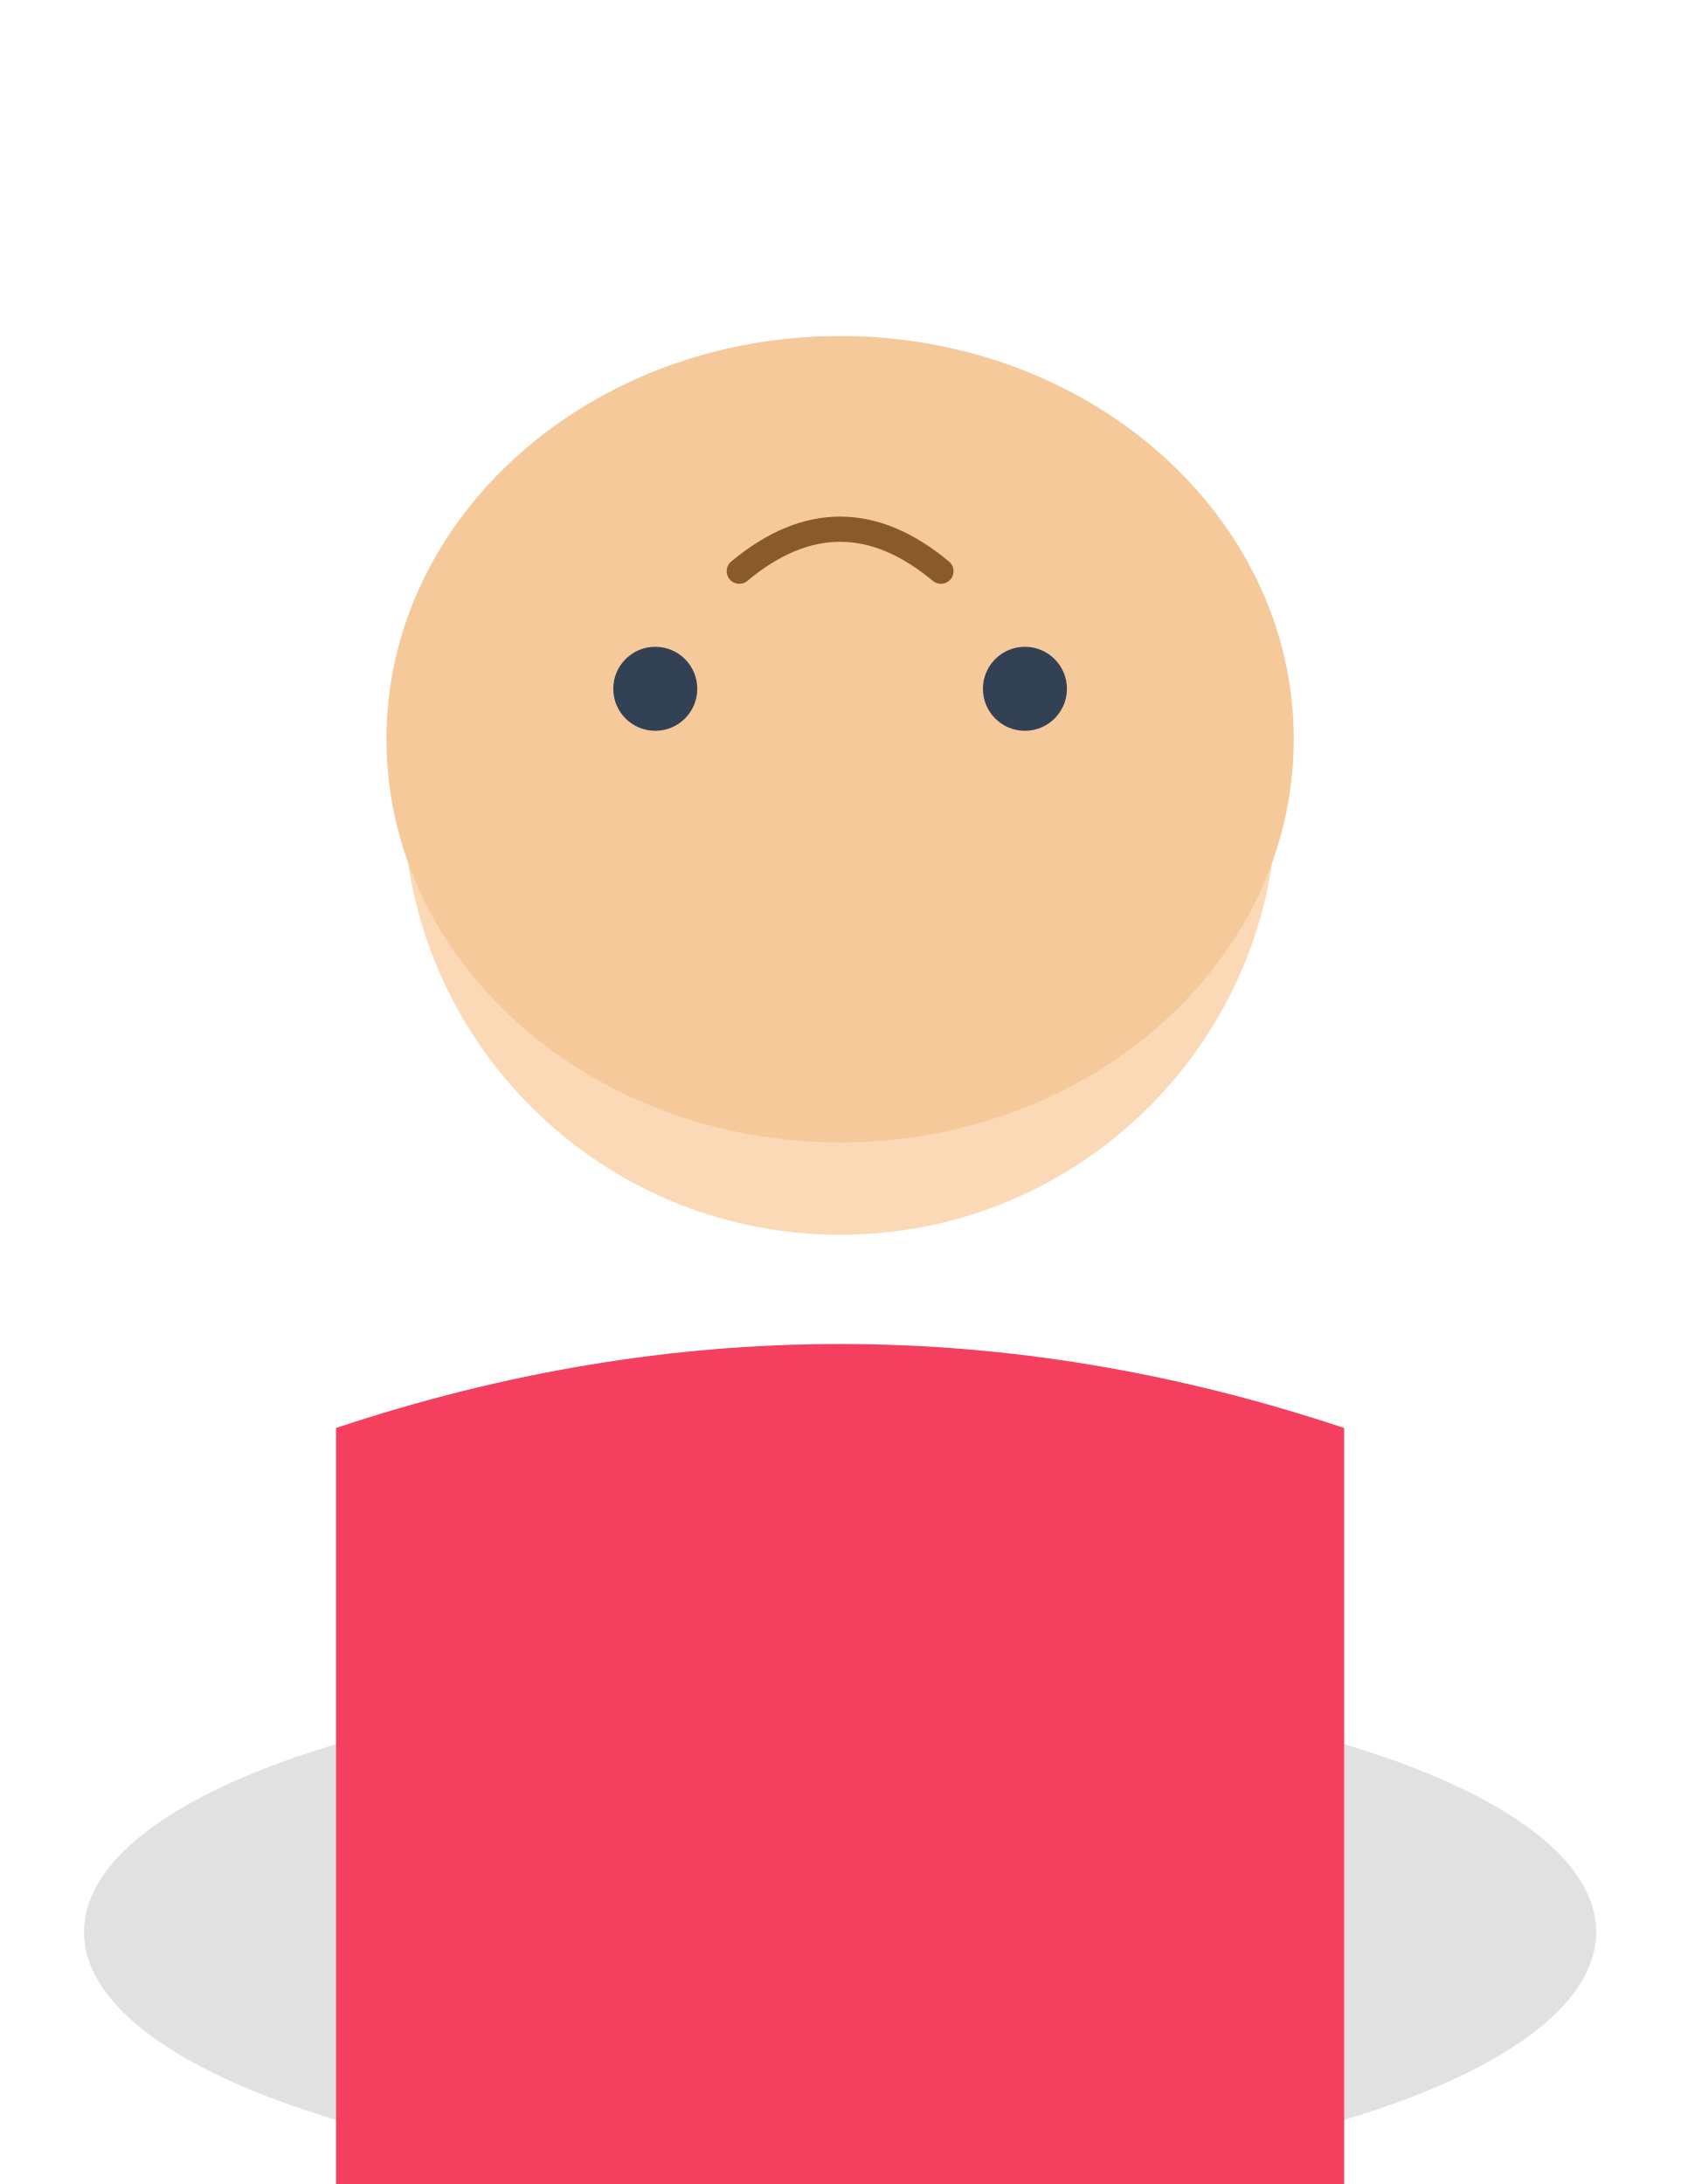
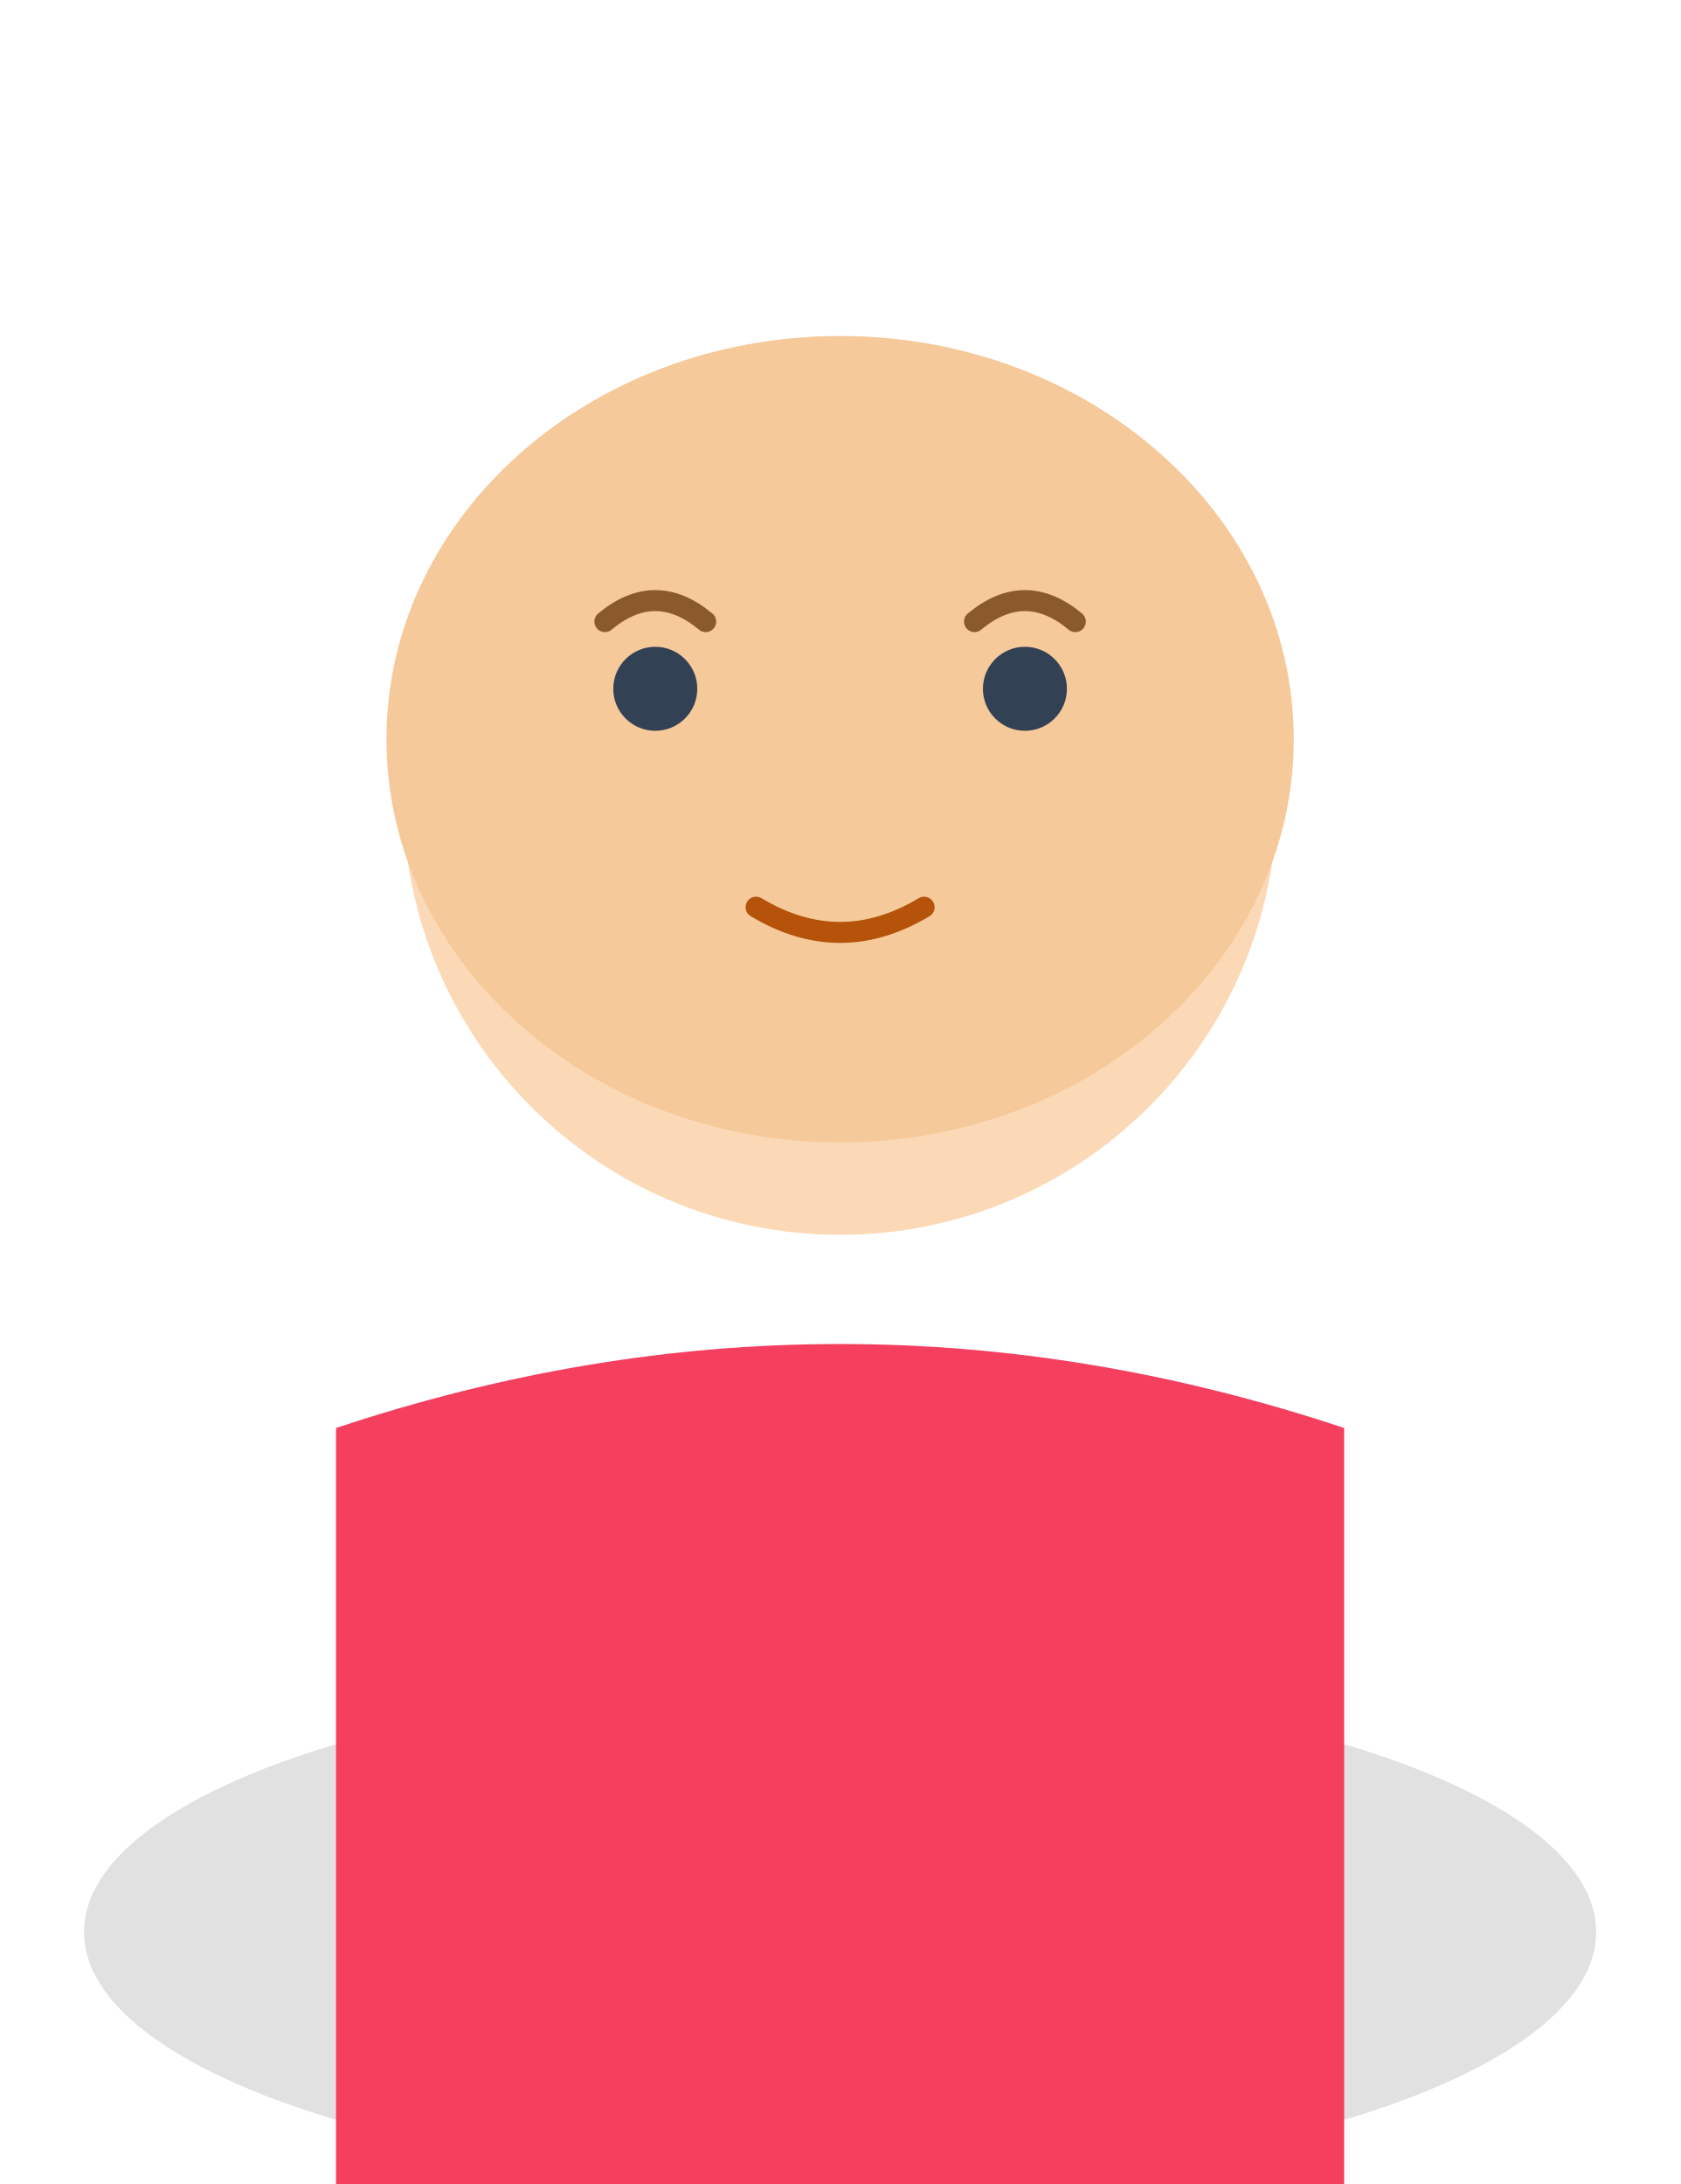
<svg xmlns="http://www.w3.org/2000/svg" viewBox="0 0 200 260" role="img" aria-label="daily avatar">
  <ellipse cx="100" cy="230" rx="90" ry="30" fill="#000" opacity="0.12" />
  <path d="M40,260 L40,170 Q100,150 160,170 L160,260 Z" fill="#f43f5e" />
  <path d="M55,175 Q100,165 145,175 L150,210 Q100,200 50,210 Z" fill="#f43f5e" opacity="0.85" />
  <circle cx="100" cy="95" r="52" fill="#fcd9b6" />
  <ellipse cx="100" cy="88" rx="54" ry="48" fill="#f5c99a" />
  <circle cx="78" cy="82" r="5" fill="#334155" />
  <circle cx="122" cy="82" r="5" fill="#334155" />
-   <path d="M88,68 Q100,58 112,68" stroke="#8b5a2b" stroke-width="3" fill="none" stroke-linecap="round" />
+   <path d="M72,74 Q78,69 84,74" stroke="#8b5a2b" stroke-width="2.5" fill="none" stroke-linecap="round" />
+   <path d="M116,74 Q122,69 128,74" stroke="#8b5a2b" stroke-width="2.5" fill="none" stroke-linecap="round" />
+   <path d="M90,108 Q100,114 110,108" stroke="#b45309" stroke-width="2.5" fill="none" stroke-linecap="round" />
  <ellipse id="mouth-anchor" cx="100" cy="112" rx="0" ry="0" fill="none" />
</svg>
